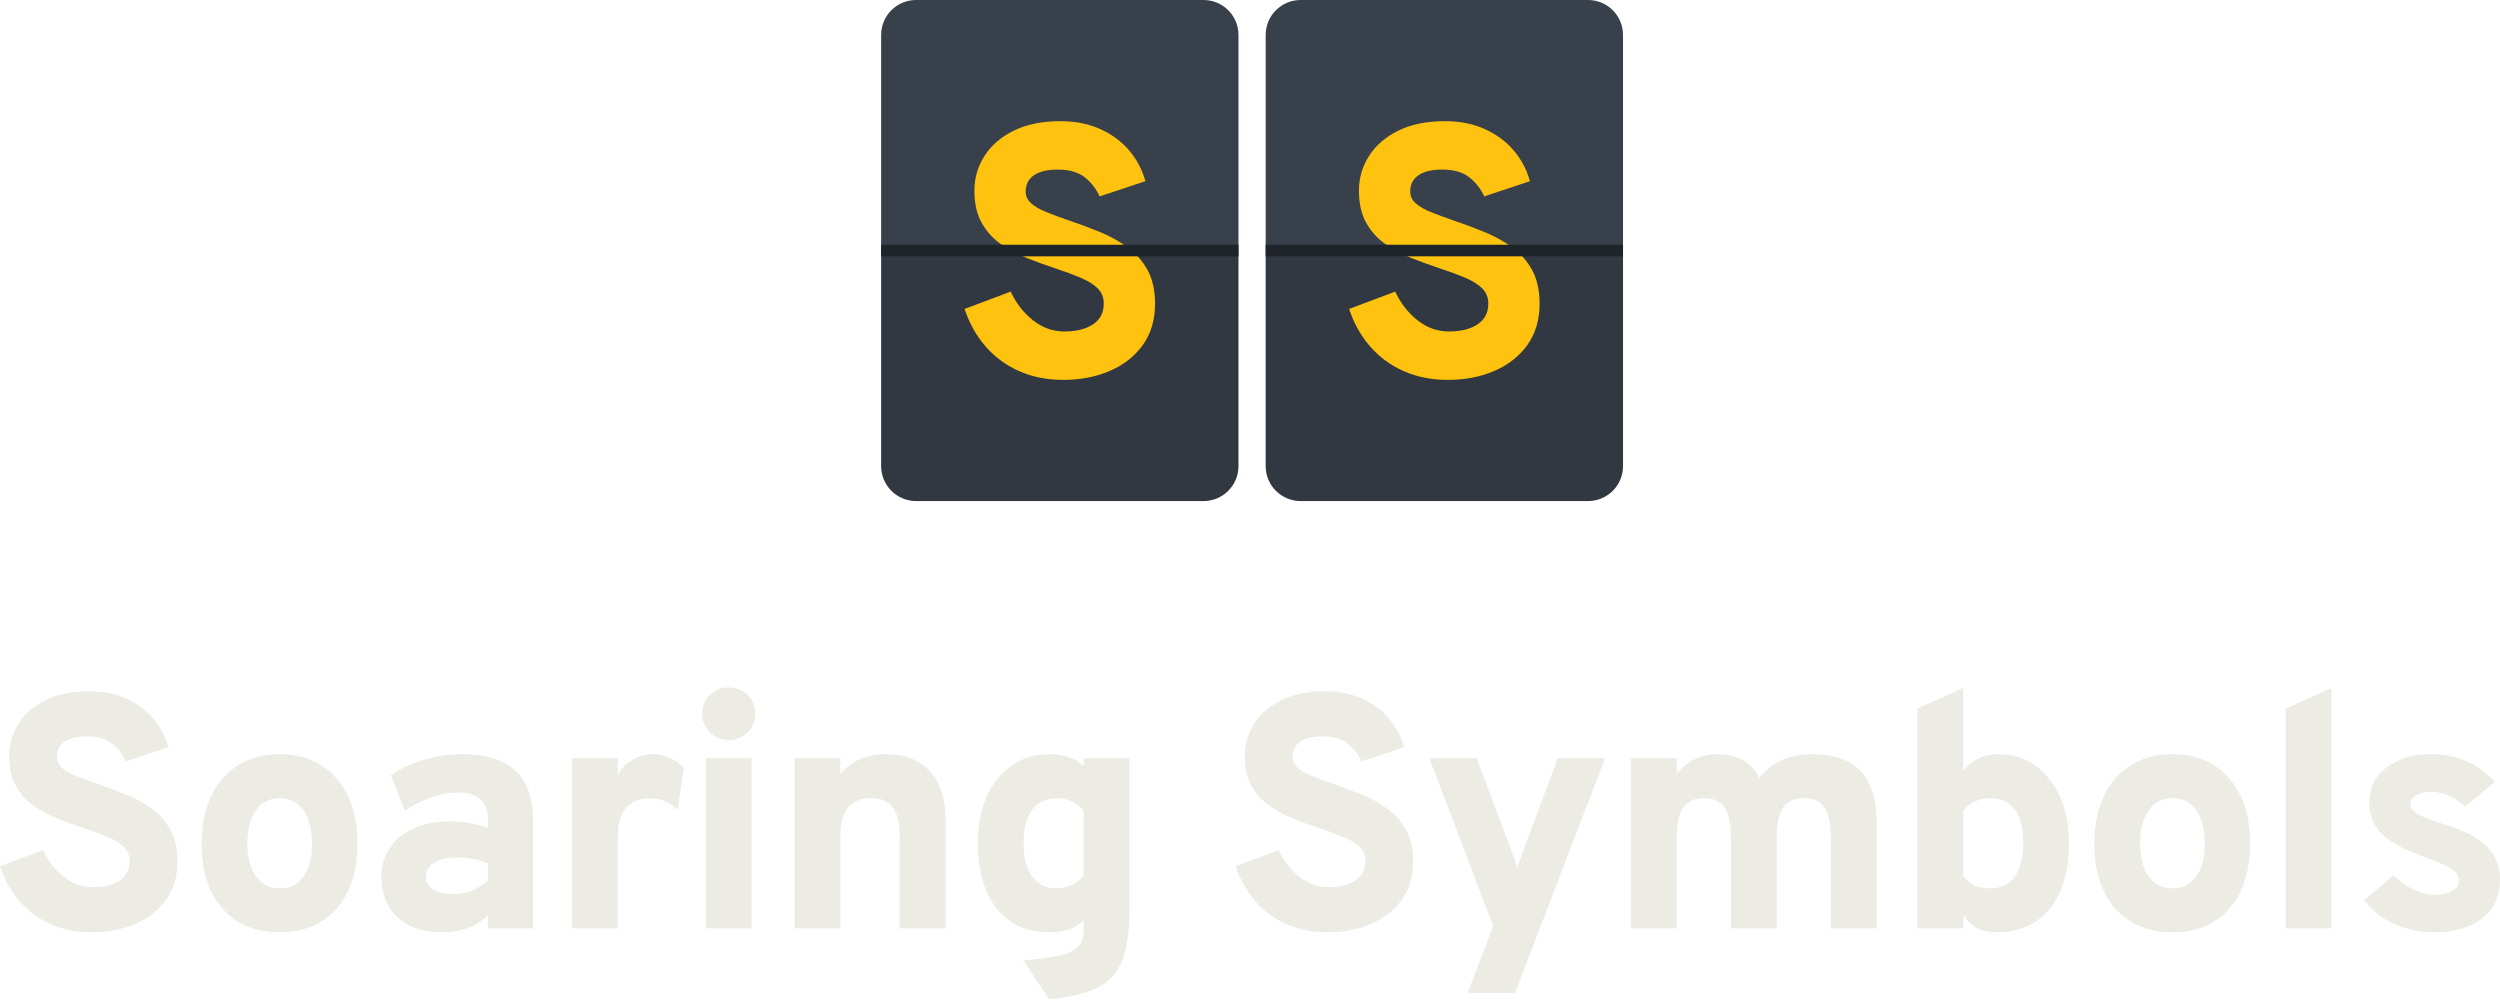
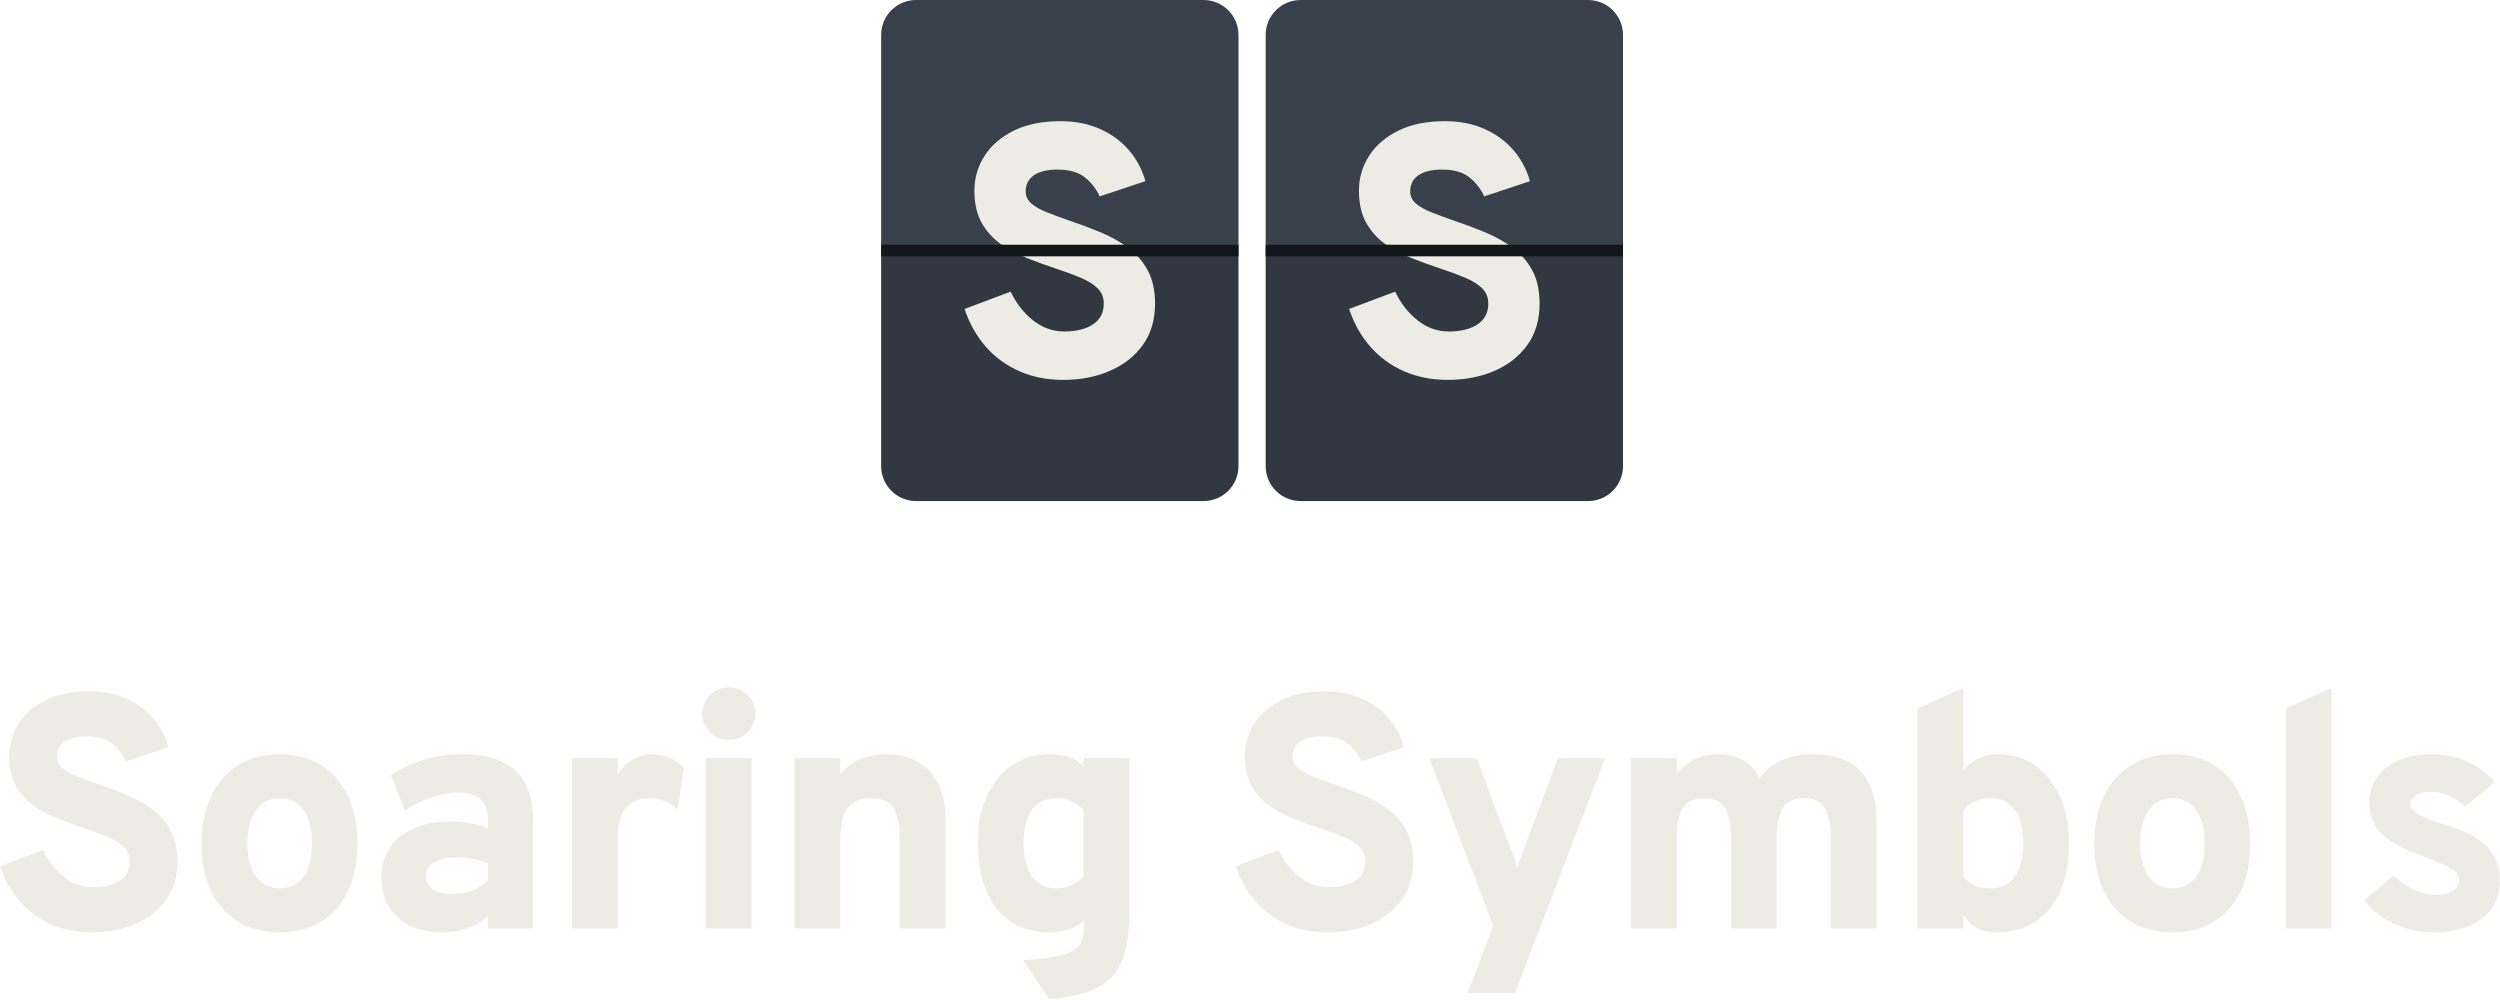
<svg xmlns="http://www.w3.org/2000/svg" viewBox="-388.7 127 1287.26 514.51" role="img">
  <clipPath id="f0">
    <rect x="65" y="127" width="184" height="258" rx="18" />
  </clipPath>
  <g clip-path="url(#f0)">
    <rect x="65" y="127" width="184" height="129" fill="#38404b" />
    <rect x="65" y="256" width="184" height="129" fill="#313842" />
-     <path d="M158.75 322.61L158.75 322.61Q146.42 322.61 136.30 318.19Q126.18 313.78 118.96 305.59Q111.74 297.40 107.96 286.08L107.96 286.08L131.70 277.16Q135.93 286.18 143.20 291.93Q150.47 297.68 159.39 297.68L159.39 297.68Q168.59 297.68 174.11 294.00Q179.63 290.32 179.63 283.32L179.63 283.32Q179.63 278.54 176.41 275.41Q173.19 272.28 167.58 269.94Q161.97 267.59 154.70 265.20L154.70 265.20Q147.52 262.81 140.16 259.91Q132.80 257.01 126.64 252.69Q120.48 248.36 116.75 241.69Q113.02 235.02 113.02 225.18L113.02 225.18Q113.02 215.43 118.22 207.29Q123.42 199.14 133.31 194.27Q143.20 189.39 157.28 189.39L157.28 189.39Q168.87 189.39 177.88 193.49Q186.90 197.58 192.79 204.57Q198.68 211.56 201.07 220.30L201.07 220.30L177.52 228.12Q174.85 222.24 169.83 218.28Q164.82 214.32 155.90 214.32L155.90 214.32Q147.98 214.32 143.71 217.22Q139.43 220.12 139.43 225.64L139.43 225.64Q139.43 229.23 142.33 231.76Q145.22 234.29 150.33 236.31Q155.44 238.34 162.06 240.64L162.06 240.64Q169.97 243.30 177.79 246.52Q185.61 249.74 192.01 254.44Q198.40 259.13 202.22 266.12Q206.04 273.11 206.04 283.42L206.04 283.42Q206.04 295.84 199.78 304.58Q193.52 313.32 182.81 317.96Q172.09 322.61 158.75 322.61Z" fill="#ffc20e" />
-     <rect x="65" y="253" width="184" height="6" fill="#1f242b" />
+     <path d="M158.75 322.61L158.75 322.61Q146.42 322.61 136.30 318.19Q126.18 313.78 118.96 305.59Q111.74 297.40 107.96 286.08L107.96 286.08L131.70 277.16Q135.93 286.18 143.20 291.93Q150.47 297.68 159.39 297.68L159.39 297.68Q168.59 297.68 174.11 294.00Q179.63 290.32 179.63 283.32L179.63 283.32Q179.63 278.54 176.41 275.41Q173.19 272.28 167.58 269.94Q161.97 267.59 154.70 265.20L154.70 265.20Q147.52 262.81 140.16 259.91Q132.80 257.01 126.64 252.69Q120.48 248.36 116.75 241.69Q113.02 235.02 113.02 225.18L113.02 225.18Q113.02 215.43 118.22 207.29Q123.42 199.14 133.31 194.27Q143.20 189.39 157.28 189.39L157.28 189.39Q168.87 189.39 177.88 193.49Q186.90 197.58 192.79 204.57Q198.68 211.56 201.07 220.30L201.07 220.30L177.52 228.12Q174.85 222.24 169.83 218.28Q164.82 214.32 155.90 214.32L155.90 214.32Q147.98 214.32 143.71 217.22Q139.43 220.12 139.43 225.64L139.43 225.64Q139.43 229.23 142.33 231.76Q145.22 234.29 150.33 236.31Q155.44 238.34 162.06 240.64L162.06 240.64Q169.97 243.30 177.79 246.52Q185.61 249.74 192.01 254.44Q198.40 259.13 202.22 266.12Q206.04 273.11 206.04 283.42L206.04 283.42Q206.04 295.84 199.78 304.58Q193.52 313.32 182.81 317.96Q172.09 322.61 158.75 322.61Z" fill="#ecebe4" />
+     <rect x="65" y="253" width="184" height="6" fill="#13161a" />
  </g>
  <clipPath id="f1">
    <rect x="263" y="127" width="184" height="258" rx="18" />
  </clipPath>
  <g clip-path="url(#f1)">
    <rect x="263" y="127" width="184" height="129" fill="#38404b" />
    <rect x="263" y="256" width="184" height="129" fill="#313842" />
-     <path d="M356.75 322.61L356.75 322.61Q344.42 322.61 334.30 318.19Q324.18 313.78 316.96 305.59Q309.74 297.40 305.96 286.08L305.96 286.08L329.70 277.16Q333.93 286.18 341.20 291.93Q348.47 297.68 357.39 297.68L357.39 297.68Q366.59 297.68 372.11 294.00Q377.63 290.32 377.63 283.32L377.63 283.32Q377.63 278.54 374.41 275.41Q371.19 272.28 365.58 269.94Q359.97 267.59 352.70 265.20L352.70 265.20Q345.52 262.81 338.16 259.91Q330.80 257.01 324.64 252.69Q318.48 248.36 314.75 241.69Q311.02 235.02 311.02 225.18L311.02 225.18Q311.02 215.43 316.22 207.29Q321.42 199.14 331.31 194.27Q341.20 189.39 355.28 189.39L355.28 189.39Q366.87 189.39 375.88 193.49Q384.90 197.58 390.79 204.57Q396.68 211.56 399.07 220.30L399.07 220.30L375.52 228.12Q372.85 222.24 367.83 218.28Q362.82 214.32 353.90 214.32L353.90 214.32Q345.98 214.32 341.71 217.22Q337.43 220.12 337.43 225.64L337.43 225.64Q337.43 229.23 340.33 231.76Q343.22 234.29 348.33 236.31Q353.44 238.34 360.06 240.64L360.06 240.64Q367.97 243.30 375.79 246.52Q383.61 249.74 390.01 254.44Q396.40 259.13 400.22 266.12Q404.04 273.11 404.04 283.42L404.04 283.42Q404.04 295.84 397.78 304.58Q391.52 313.32 380.81 317.96Q370.09 322.61 356.75 322.61Z" fill="#ffc20e" />
-     <rect x="263" y="253" width="184" height="6" fill="#1f242b" />
+     <path d="M356.75 322.61L356.75 322.61Q344.42 322.61 334.30 318.19Q324.18 313.78 316.96 305.59Q309.74 297.40 305.96 286.08L305.96 286.08L329.70 277.16Q333.93 286.18 341.20 291.93Q348.47 297.68 357.39 297.68L357.39 297.68Q366.59 297.68 372.11 294.00Q377.63 290.32 377.63 283.32L377.63 283.32Q377.63 278.54 374.41 275.41Q371.19 272.28 365.58 269.94Q359.97 267.59 352.70 265.20L352.70 265.20Q345.52 262.81 338.16 259.91Q330.80 257.01 324.64 252.69Q318.48 248.36 314.75 241.69Q311.02 235.02 311.02 225.18L311.02 225.18Q311.02 215.43 316.22 207.29Q321.42 199.14 331.31 194.27Q341.20 189.39 355.28 189.39L355.28 189.39Q366.87 189.39 375.88 193.49Q384.90 197.58 390.79 204.57Q396.68 211.56 399.07 220.30L399.07 220.30L375.52 228.12Q372.85 222.24 367.83 218.28Q362.82 214.32 353.90 214.32L353.90 214.32Q345.98 214.32 341.71 217.22Q337.43 220.12 337.43 225.64L337.43 225.64Q337.43 229.23 340.33 231.76Q343.22 234.29 348.33 236.31Q353.44 238.34 360.06 240.64L360.06 240.64Q367.97 243.30 375.79 246.52Q383.61 249.74 390.01 254.44Q396.40 259.13 400.22 266.12Q404.04 273.11 404.04 283.42L404.04 283.42Q404.04 295.84 397.78 304.58Q391.52 313.32 380.81 317.96Q370.09 322.61 356.75 322.61Z" fill="#ecebe4" />
+     <rect x="263" y="253" width="184" height="6" fill="#13161a" />
  </g>
  <path d="M-341.39 607.06Q-352.87 607.06 -362.30 602.94Q-371.73 598.83 -378.46 591.20Q-385.19 583.57 -388.70 573.03L-366.59 564.71Q-362.64 573.11 -355.87 578.47Q-349.10 583.83 -340.79 583.83Q-332.21 583.83 -327.07 580.40Q-321.93 576.97 -321.93 570.46Q-321.93 566.00 -324.93 563.09Q-327.93 560.17 -333.16 557.99Q-338.39 555.80 -345.16 553.57Q-351.84 551.34 -358.70 548.64Q-365.56 545.94 -371.30 541.91Q-377.04 537.89 -380.51 531.67Q-383.99 525.46 -383.99 516.29Q-383.99 507.20 -379.14 499.61Q-374.30 492.03 -365.09 487.49Q-355.87 482.94 -342.76 482.94Q-331.96 482.94 -323.56 486.76Q-315.16 490.57 -309.67 497.09Q-304.19 503.60 -301.96 511.74L-323.90 519.03Q-326.39 513.54 -331.06 509.86Q-335.73 506.17 -344.04 506.17Q-351.41 506.17 -355.40 508.87Q-359.39 511.57 -359.39 516.71Q-359.39 520.06 -356.69 522.41Q-353.99 524.77 -349.23 526.66Q-344.47 528.54 -338.30 530.69Q-330.93 533.17 -323.64 536.17Q-316.36 539.17 -310.40 543.54Q-304.44 547.91 -300.89 554.43Q-297.33 560.94 -297.33 570.54Q-297.33 582.11 -303.16 590.26Q-308.99 598.40 -318.97 602.73Q-328.96 607.06 -341.39 607.06ZM-244.61 607.06Q-263.30 607.06 -274.10 594.84Q-284.90 582.63 -284.90 561.29Q-284.90 547.23 -279.97 536.90Q-275.04 526.57 -266.00 520.96Q-256.96 515.34 -244.61 515.34Q-232.36 515.34 -223.40 520.96Q-214.44 526.57 -209.56 536.86Q-204.67 547.14 -204.67 561.29Q-204.67 575.43 -209.47 585.71Q-214.27 596.00 -223.27 601.53Q-232.27 607.06 -244.61 607.06ZM-244.61 584.43Q-236.73 584.43 -232.40 578.34Q-228.07 572.26 -228.07 561.29Q-228.07 550.23 -232.49 544.10Q-236.90 537.97 -244.61 537.97Q-252.41 537.97 -256.87 544.19Q-261.33 550.40 -261.33 561.29Q-261.33 572.09 -256.87 578.26Q-252.41 584.43 -244.61 584.43ZM-161.13 607.06Q-175.53 607.06 -183.93 599.34Q-192.33 591.63 -192.33 578.51Q-192.33 569.94 -187.91 563.51Q-183.50 557.09 -175.61 553.53Q-167.73 549.97 -157.27 549.97Q-151.70 549.97 -146.43 550.91Q-141.16 551.86 -137.47 553.57L-137.47 548.34Q-137.47 541.83 -141.46 538.44Q-145.44 535.06 -152.99 535.06Q-159.41 535.06 -166.23 537.37Q-173.04 539.69 -180.24 544.40L-187.44 526.14Q-179.64 520.91 -170.09 518.13Q-160.53 515.34 -150.67 515.34Q-132.41 515.34 -123.33 523.83Q-114.24 532.31 -114.24 549.20L-114.24 605.00L-137.47 605.00L-137.47 598.31Q-141.67 602.60 -147.71 604.83Q-153.76 607.06 -161.13 607.06ZM-155.30 587.34Q-150.24 587.34 -145.66 585.54Q-141.07 583.74 -137.47 580.31L-137.47 571.57Q-140.90 570.03 -145.01 569.26Q-149.13 568.49 -153.41 568.49Q-160.87 568.49 -165.11 571.10Q-169.36 573.71 -169.36 578.43Q-169.36 582.63 -165.67 584.99Q-161.99 587.34 -155.30 587.34ZM-94.19 605.00L-94.19 517.40L-70.61 517.40L-70.61 526.14Q-68.47 521.60 -63.37 518.47Q-58.27 515.34 -53.04 515.34Q-43.27 515.34 -36.59 522.37L-39.76 543.89Q-43.53 540.63 -46.96 539.34Q-50.39 538.06 -54.67 538.06Q-59.73 538.06 -63.29 540.33Q-66.84 542.60 -68.73 546.97Q-70.61 551.34 -70.61 557.51L-70.61 605.00ZM-25.27 605.00L-25.27 517.40L-1.70 517.40L-1.70 605.00ZM-13.53 508.06Q-19.10 508.06 -23.13 504.03Q-27.16 500.00 -27.16 494.43Q-27.16 488.86 -23.17 484.91Q-19.19 480.97 -13.53 480.97Q-7.61 480.97 -3.71 484.83Q0.19 488.69 0.19 494.43Q0.19 500.09 -3.80 504.07Q-7.79 508.06 -13.53 508.06ZM20.41 605.00L20.41 517.40L43.99 517.40L43.99 525.63Q48.19 520.49 54.14 517.91Q60.10 515.34 67.73 515.34Q82.04 515.34 90.10 524.21Q98.16 533.09 98.16 548.94L98.16 605.00L74.59 605.00L74.59 558.63Q74.59 547.66 71.16 542.81Q67.73 537.97 59.93 537.97Q51.70 537.97 47.84 542.90Q43.99 547.83 43.99 558.29L43.99 605.00ZM151.56 641.51L138.19 621.46Q150.96 620.51 157.69 618.80Q164.41 617.09 166.86 613.96Q169.30 610.83 169.30 605.51L169.30 600.97Q163.04 607.06 151.73 607.06Q140.07 607.06 131.84 601.57Q123.61 596.09 119.20 585.80Q114.79 575.51 114.79 561.11Q114.79 547.31 119.41 537.03Q124.04 526.74 132.36 521.04Q140.67 515.34 151.81 515.34Q157.39 515.34 161.89 516.93Q166.39 518.51 169.30 521.60L169.30 517.40L192.87 517.40L192.87 595.31Q192.87 607.66 190.81 616.10Q188.76 624.54 184.04 629.77Q179.33 635.00 171.36 637.70Q163.39 640.40 151.56 641.51ZM155.33 584.43Q159.53 584.43 163.04 582.76Q166.56 581.09 169.30 578.09L169.30 544.40Q167.07 541.57 163.39 539.77Q159.70 537.97 155.76 537.97Q147.27 537.97 142.81 543.89Q138.36 549.80 138.36 561.11Q138.36 568.66 140.33 573.80Q142.30 578.94 146.07 581.69Q149.84 584.43 155.33 584.43ZM294.87 607.06Q283.39 607.06 273.96 602.94Q264.53 598.83 257.80 591.20Q251.07 583.57 247.56 573.03L269.67 564.71Q273.61 573.11 280.39 578.47Q287.16 583.83 295.47 583.83Q304.04 583.83 309.19 580.40Q314.33 576.97 314.33 570.46Q314.33 566.00 311.33 563.09Q308.33 560.17 303.10 557.99Q297.87 555.80 291.10 553.57Q284.41 551.34 277.56 548.64Q270.70 545.94 264.96 541.91Q259.21 537.89 255.74 531.67Q252.27 525.46 252.27 516.29Q252.27 507.20 257.11 499.61Q261.96 492.03 271.17 487.49Q280.39 482.94 293.50 482.94Q304.30 482.94 312.70 486.76Q321.10 490.57 326.59 497.09Q332.07 503.60 334.30 511.74L312.36 519.03Q309.87 513.54 305.20 509.86Q300.53 506.17 292.21 506.17Q284.84 506.17 280.86 508.87Q276.87 511.57 276.87 516.71Q276.87 520.06 279.57 522.41Q282.27 524.77 287.03 526.66Q291.79 528.54 297.96 530.69Q305.33 533.17 312.61 536.17Q319.90 539.17 325.86 543.54Q331.81 547.91 335.37 554.43Q338.93 560.94 338.93 570.54Q338.93 582.11 333.10 590.26Q327.27 598.40 317.29 602.73Q307.30 607.06 294.87 607.06ZM366.96 638.26L380.16 603.71L347.24 517.40L371.59 517.40L389.84 565.83Q390.53 567.54 391.30 569.77Q392.07 572.00 392.59 574.06Q393.10 572.00 393.87 569.77Q394.64 567.54 395.33 565.83L413.41 517.40L437.76 517.40L391.39 638.26ZM451.13 605.00L451.13 517.40L474.70 517.40L474.70 525.46Q479.07 520.14 484.13 517.74Q489.19 515.34 495.61 515.34Q503.41 515.34 508.81 518.43Q514.21 521.51 517.21 527.69Q521.59 521.69 528.57 518.51Q535.56 515.34 544.30 515.34Q561.10 515.34 569.33 524.00Q577.56 532.66 577.56 550.49L577.56 605.00L553.99 605.00L553.99 558.89Q553.99 547.91 550.73 542.94Q547.47 537.97 540.27 537.97Q535.30 537.97 532.17 540.07Q529.04 542.17 527.59 546.63Q526.13 551.09 526.13 558.29L526.13 605.00L502.56 605.00L502.56 558.89Q502.56 547.83 499.34 542.90Q496.13 537.97 488.93 537.97Q481.39 537.97 478.04 542.69Q474.70 547.40 474.70 558.11L474.70 605.00ZM639.19 607.06Q633.36 607.06 629.33 604.96Q625.30 602.86 622.21 598.14L622.21 605.00L598.64 605.00L598.64 491.86L622.21 481.23L622.21 524.00Q625.30 519.80 629.93 517.57Q634.56 515.34 640.30 515.34Q651.01 515.34 659.20 521.17Q667.39 527.00 672.01 537.29Q676.64 547.57 676.64 561.11Q676.64 582.80 666.70 594.93Q656.76 607.06 639.19 607.06ZM636.44 584.43Q644.41 584.43 648.74 578.34Q653.07 572.26 653.07 561.11Q653.07 549.97 648.74 543.97Q644.41 537.97 636.44 537.97Q631.99 537.97 628.17 539.69Q624.36 541.40 622.21 544.40L622.21 578.09Q624.61 581.26 627.96 582.84Q631.30 584.43 636.44 584.43ZM729.96 607.06Q711.27 607.06 700.47 594.84Q689.67 582.63 689.67 561.29Q689.67 547.23 694.60 536.90Q699.53 526.57 708.57 520.96Q717.61 515.34 729.96 515.34Q742.21 515.34 751.17 520.96Q760.13 526.57 765.01 536.86Q769.90 547.14 769.90 561.29Q769.90 575.43 765.10 585.71Q760.30 596.00 751.30 601.53Q742.30 607.06 729.96 607.06ZM729.96 584.43Q737.84 584.43 742.17 578.34Q746.50 572.26 746.50 561.29Q746.50 550.23 742.09 544.10Q737.67 537.97 729.96 537.97Q722.16 537.97 717.70 544.19Q713.24 550.40 713.24 561.29Q713.24 572.09 717.70 578.26Q722.16 584.43 729.96 584.43ZM788.24 605.00L788.24 491.86L811.81 481.23L811.81 605.00ZM864.10 607.06Q853.56 607.06 843.87 602.56Q834.19 598.06 828.70 590.51L843.79 577.74Q848.16 582.20 853.90 584.94Q859.64 587.69 864.87 587.69Q870.87 587.69 874.13 585.76Q877.39 583.83 877.39 580.23Q877.39 578.00 875.84 576.24Q874.30 574.49 870.19 572.51Q866.07 570.54 858.36 567.71Q843.44 562.31 837.36 556.01Q831.27 549.71 831.27 540.03Q831.27 528.97 840.19 522.16Q849.10 515.34 863.50 515.34Q873.19 515.34 881.50 519.03Q889.81 522.71 895.81 529.74L880.64 542.34Q872.93 534.71 862.99 534.71Q858.27 534.71 855.36 536.47Q852.44 538.23 852.44 540.97Q852.44 543.71 855.96 545.99Q859.47 548.26 869.24 551.26Q879.53 554.34 886.00 558.37Q892.47 562.40 895.51 567.76Q898.56 573.11 898.56 580.14Q898.56 592.74 889.34 599.90Q880.13 607.06 864.10 607.06Z" fill="#ecebe4" />
</svg>
